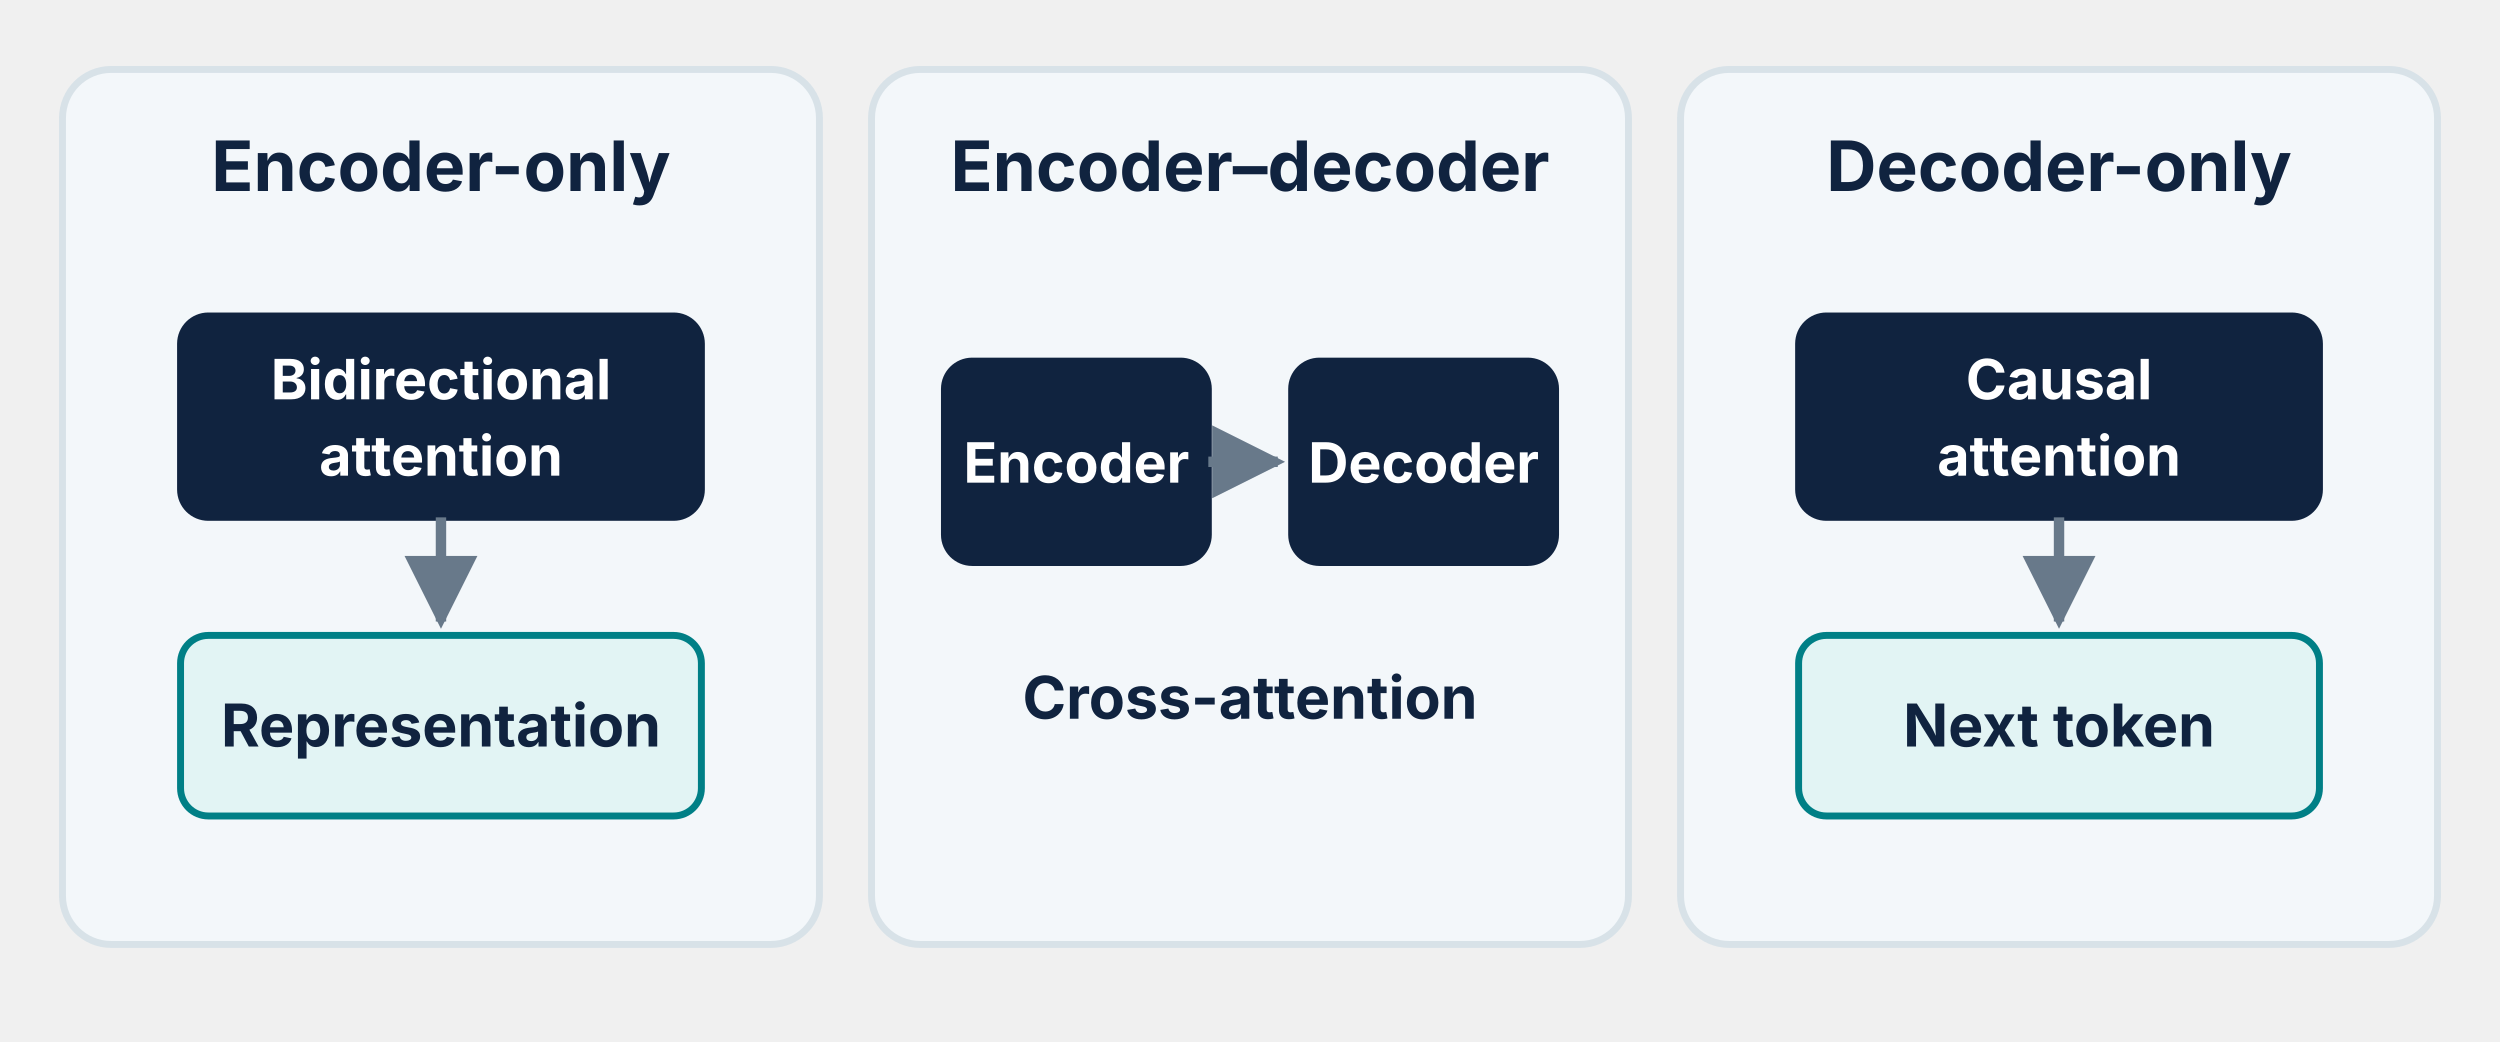
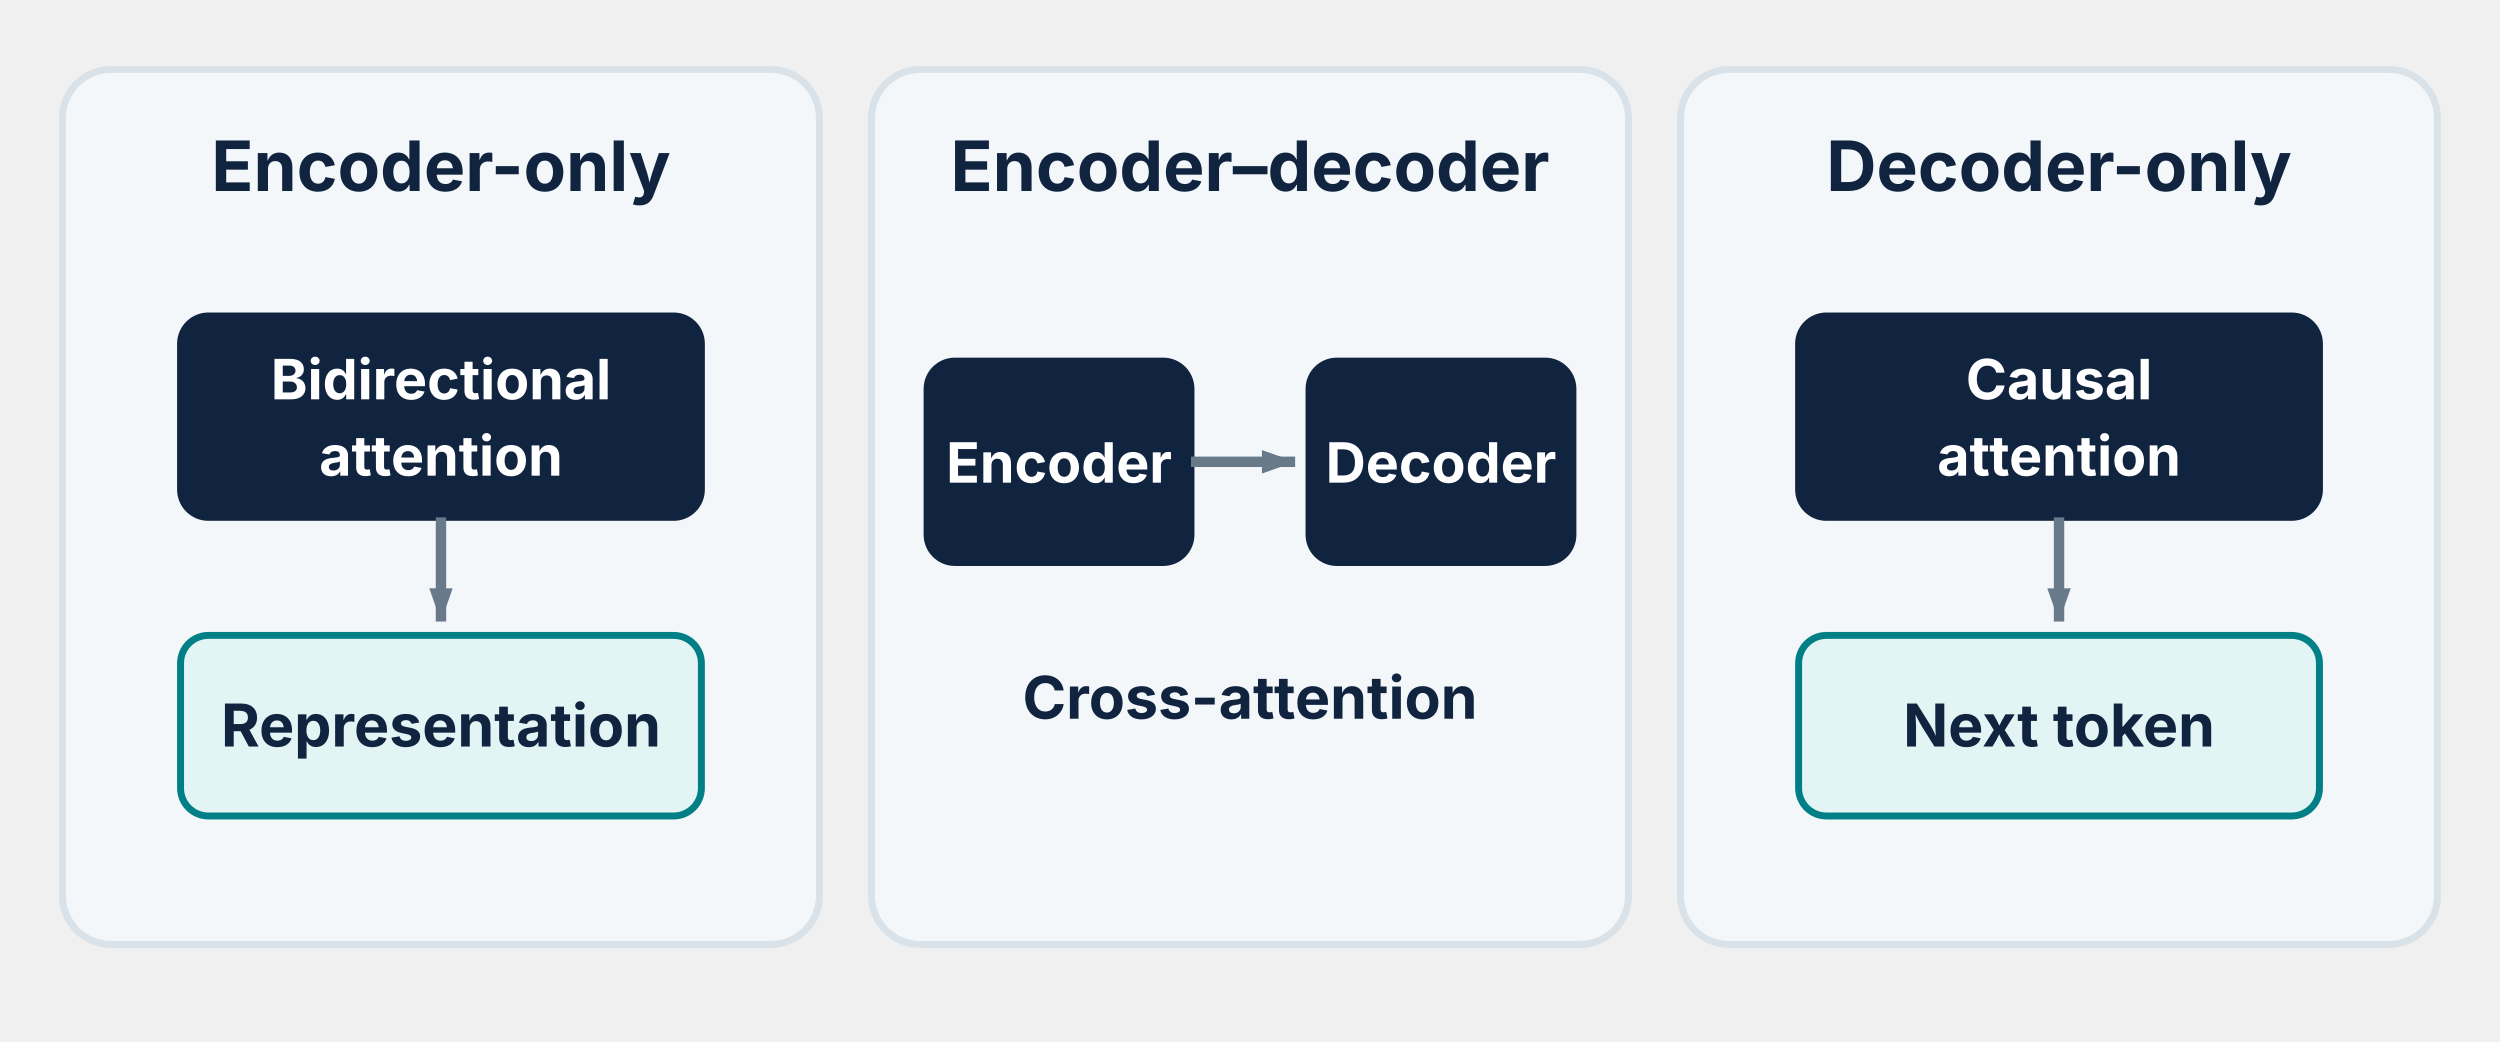
<svg xmlns="http://www.w3.org/2000/svg" viewBox="0 0 720 300" role="img" aria-labelledby="title desc">
  <defs>
-     <marker id="arrow" viewBox="0 0 10 10" refX="9" refY="5" markerWidth="7" markerHeight="7" orient="auto">
-       <path d="M0 0 10 5 0 10z" fill="#68798a" />
+     <marker id="arrow" viewBox="0 0 10 8" refX="8.5" refY="4" markerWidth="3.8" markerHeight="3.0" orient="auto">
+       <path d="M0 1L8.5 4L0 7z" fill="#68798a" />
    </marker>
    <style>
      text{font-family:Inter,ui-sans-serif,system-ui,-apple-system,BlinkMacSystemFont,"Segoe UI",sans-serif}.panel{fill:#f3f7fa;stroke:#d8e2e8;stroke-width:2}.core{fill:#10233f;stroke:#10233f;stroke-width:2}.accent{fill:#e2f4f4;stroke:#007f86;stroke-width:2}.flow{fill:none;stroke:#68798a;stroke-width:3;marker-end:url(#arrow)}.heading{fill:#10233f;font-size:20px;font-weight:700}.label{fill:#10233f;font-size:17px;font-weight:700}.inverse{fill:#fff;font-size:16px;font-weight:700}
      @media(prefers-color-scheme:dark){.panel{fill:#182534;stroke:#2c4052}.core{fill:#2c4052;stroke:#54d2d8}.accent{fill:#173b40;stroke:#54d2d8}.heading,.label{fill:#f3f7fa}}
    </style>
  </defs>
  <rect class="panel" x="18" y="20" width="218" height="252" rx="14" />
  <text class="heading" x="127" y="55" text-anchor="middle">Encoder-only</text>
  <rect class="core" x="52" y="91" width="150" height="58" rx="8" />
  <text class="inverse" x="127" y="115" text-anchor="middle">Bidirectional</text>
  <text class="inverse" x="127" y="137" text-anchor="middle">attention</text>
  <path class="flow" d="M127 149V179" />
  <rect class="accent" x="52" y="183" width="150" height="52" rx="8" />
  <text class="label" x="127" y="215" text-anchor="middle">Representation</text>
  <rect class="panel" x="251" y="20" width="218" height="252" rx="14" />
  <text class="heading" x="360" y="55" text-anchor="middle">Encoder–decoder</text>
-   <rect class="core" x="272" y="104" width="76" height="58" rx="8" />
-   <text class="inverse" x="310" y="139" text-anchor="middle">Encoder</text>
-   <path class="flow" d="M348 133H368" />
-   <rect class="core" x="372" y="104" width="76" height="58" rx="8" />
-   <text class="inverse" x="410" y="139" text-anchor="middle">Decoder</text>
+   <rect class="core" x="267" y="104" width="76" height="58" rx="8" />
+   <text class="inverse" x="305" y="139" text-anchor="middle">Encoder</text>
+   <path class="flow" d="M343 133H373" />
+   <rect class="core" x="377" y="104" width="76" height="58" rx="8" />
+   <text class="inverse" x="415" y="139" text-anchor="middle">Decoder</text>
  <text class="label" x="360" y="207" text-anchor="middle">Cross-attention</text>
  <rect class="panel" x="484" y="20" width="218" height="252" rx="14" />
  <text class="heading" x="593" y="55" text-anchor="middle">Decoder-only</text>
  <rect class="core" x="518" y="91" width="150" height="58" rx="8" />
  <text class="inverse" x="593" y="115" text-anchor="middle">Causal</text>
  <text class="inverse" x="593" y="137" text-anchor="middle">attention</text>
  <path class="flow" d="M593 149V179" />
  <rect class="accent" x="518" y="183" width="150" height="52" rx="8" />
  <text class="label" x="593" y="215" text-anchor="middle">Next token</text>
</svg>
